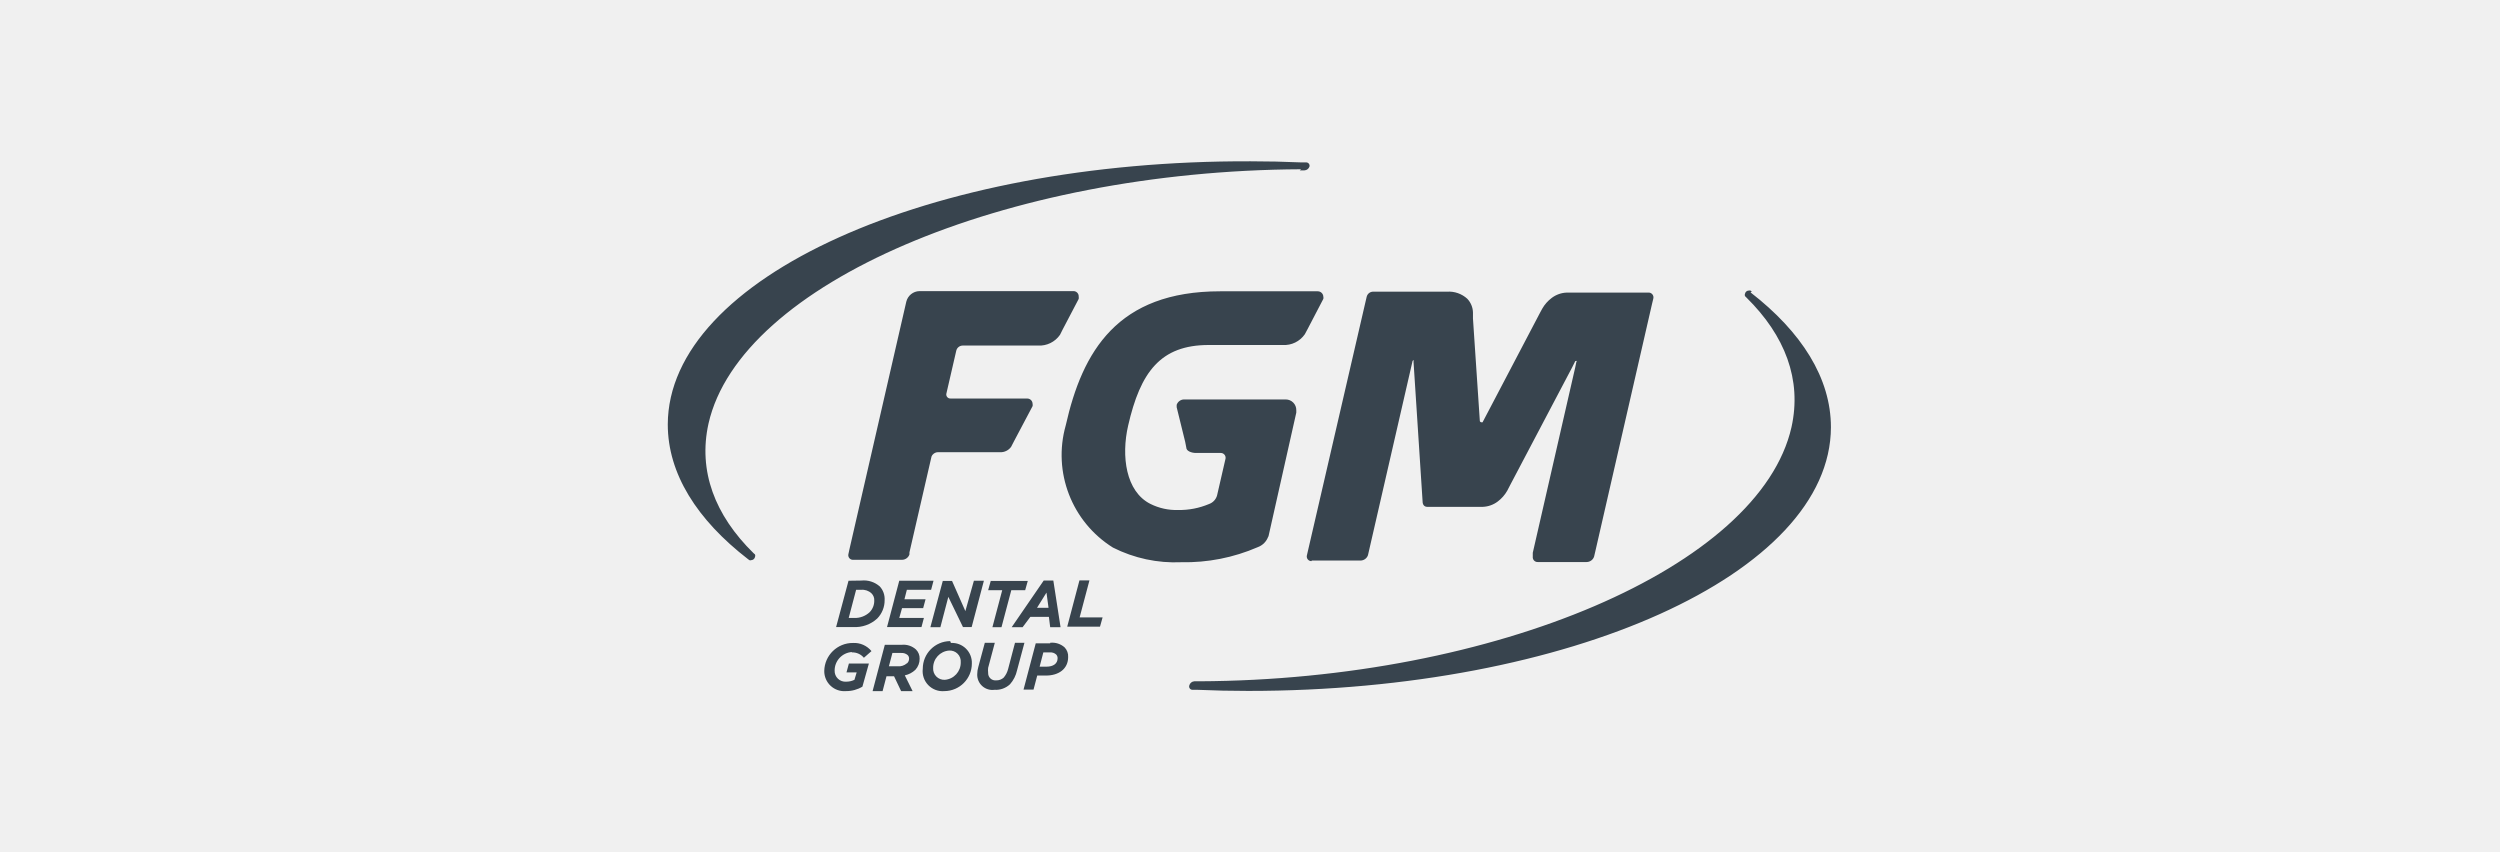
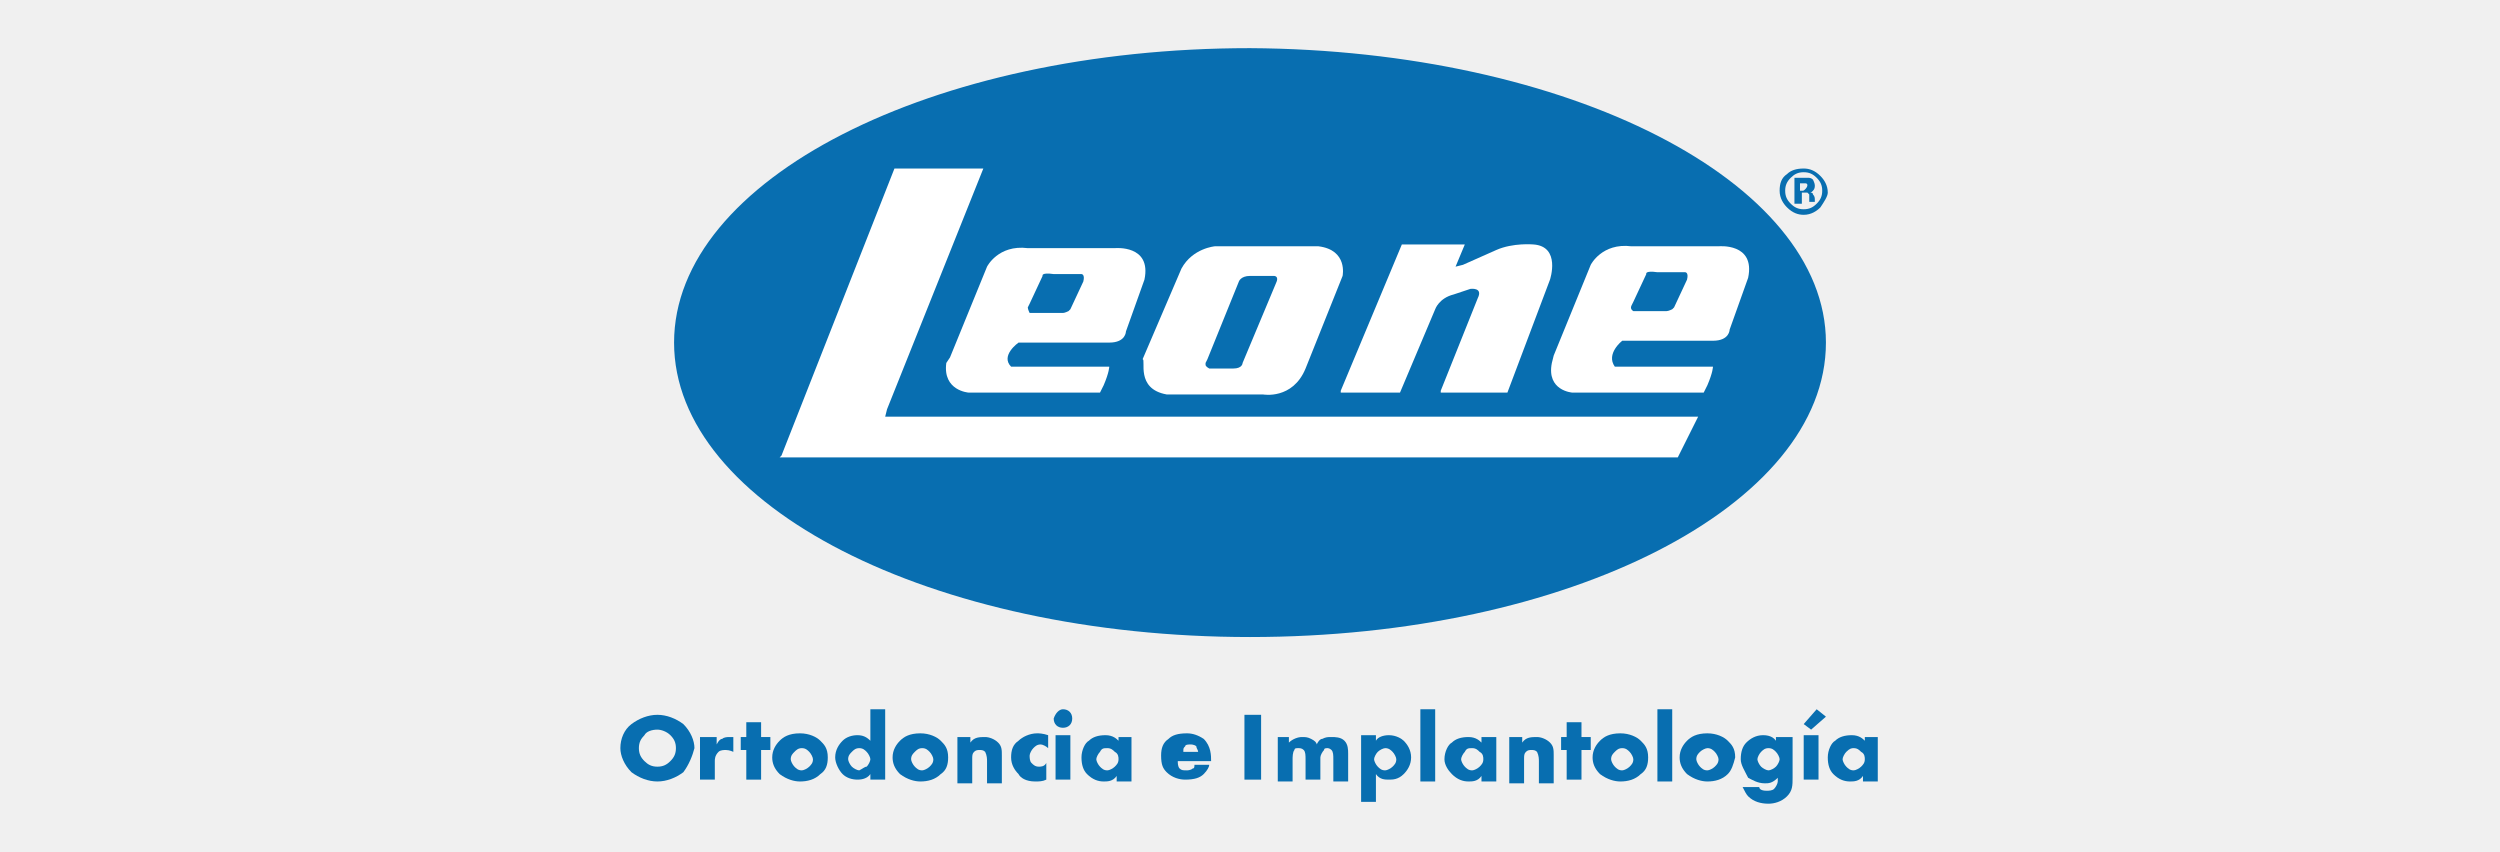
- <svg xmlns="http://www.w3.org/2000/svg" id="Capa_1" data-name="Capa 1" viewBox="0 0 135 46">
-   <defs>
-     <style>.cls-1{fill:#38444e;}</style>
-   </defs>
-   <path class="cls-1" d="M56.51,36h-.37l.2-.77h.35a.45.45,0,0,1,.34.11.28.28,0,0,1,.08.21c0,.29-.24.45-.6.45m.2-1.26h-.78l-.66,2.5h.54l.2-.76h.47c.68,0,1.2-.35,1.2-1a.69.69,0,0,0-.19-.52,1,1,0,0,0-.78-.25m-1.9,0-.37,1.41a1.15,1.15,0,0,1-.24.47.58.58,0,0,1-.41.15.39.39,0,0,1-.43-.41,1.1,1.1,0,0,1,0-.27l.36-1.35h-.54l-.35,1.3a1.44,1.44,0,0,0-.06.4.82.82,0,0,0,.93.84,1.12,1.12,0,0,0,.84-.3,1.66,1.66,0,0,0,.38-.75l.4-1.49Zm-3.79,2a.6.6,0,0,1-.63-.64.93.93,0,0,1,.86-.94.59.59,0,0,1,.63.64.93.93,0,0,1-.86.94m.29-2.09a1.49,1.49,0,0,0-1.48,1.49A1.08,1.08,0,0,0,51,37.32a1.49,1.49,0,0,0,1.48-1.49,1.07,1.07,0,0,0-1.13-1.11m-2.38,1.1a.66.66,0,0,1-.49.16H48l.19-.72h.46a.5.5,0,0,1,.36.11.26.26,0,0,1,.08.2.33.33,0,0,1-.11.25m-.3-1h-.9l-.66,2.5h.54l.21-.8h.41l.38.8h.62l-.42-.85a1.2,1.2,0,0,0,.57-.3.87.87,0,0,0,.23-.6.67.67,0,0,0-.2-.5,1,1,0,0,0-.78-.25M46,35.23a.8.8,0,0,1,.65.29l.41-.36a1.21,1.21,0,0,0-1-.44,1.54,1.54,0,0,0-1.55,1.51,1.08,1.08,0,0,0,1.17,1.09,1.7,1.7,0,0,0,.89-.24l.35-1.25H45.84l-.13.48h.55l-.12.4a1,1,0,0,1-.44.1.58.58,0,0,1-.63-.6,1,1,0,0,1,.93-1m12.83-3.87h-.54l-.66,2.5H59.4l.14-.5H58.3ZM56.51,32l.11.82H56Zm-.87,1.31h1l.07.56h.56l-.39-2.52h-.52l-1.73,2.52h.59Zm-1.56.56.53-2h.75l.14-.5h-2l-.14.5h.76l-.53,2Zm-2.67-2.5h-.5l-.67,2.5h.54l.43-1.64L52,33.86h.47l.66-2.5h-.54L52.13,33Zm-2.85,2,.15-.53h1.14l.13-.48H48.84l.13-.51h1.31l.13-.49H48.56l-.66,2.5h1.86l.13-.49Zm-1.35-.94a.88.88,0,0,1-.25.63,1.16,1.16,0,0,1-.82.31h-.31l.4-1.52h.27a.72.72,0,0,1,.56.19.5.5,0,0,1,.15.39m-1.39-1.07-.67,2.5h.92a1.76,1.76,0,0,0,1.3-.46,1.4,1.4,0,0,0,.4-1,1,1,0,0,0-.26-.73,1.3,1.3,0,0,0-1-.32ZM64,24.18h0ZM68.49,29,70,22.28a.53.53,0,0,0,0-.13.57.57,0,0,0-.57-.58H63.92a.43.43,0,0,0-.38.29.62.62,0,0,0,0,.13L64,23.86l.06.31c0,.19.29.29.52.29h1.34a.26.26,0,0,1,.26.3h0l-.46,2a.69.69,0,0,1-.44.46,4.09,4.09,0,0,1-1.66.32,3.12,3.12,0,0,1-1.5-.33c-1.33-.67-1.58-2.58-1.2-4.23.66-2.88,1.74-4.35,4.35-4.35h4a1.35,1.35,0,0,0,1.19-.58l.15-.28.85-1.63a.24.24,0,0,0,0-.12.3.3,0,0,0-.3-.29H65.89c-5.55,0-7.44,3.24-8.34,7.24a5.89,5.89,0,0,0,2.55,6.6,7.44,7.44,0,0,0,3.69.79,9.85,9.85,0,0,0,4.12-.81.94.94,0,0,0,.58-.59m2.34,1.31h2.64a.43.43,0,0,0,.4-.29l2.4-10.45s0-.07.06-.07,0,0,0,.07l.49,7.55c0,.17.09.29.25.29h3a1.43,1.43,0,0,0,.81-.29,1.91,1.91,0,0,0,.51-.58l.15-.29,3.36-6.38.14-.28v0s0-.06.08-.06,0,0,0,.07l-.06.29-2.29,10,0,.21a.26.26,0,0,0,.27.29h2.64a.43.43,0,0,0,.4-.29l.07-.3,3.06-13.35.07-.29A.26.26,0,0,0,89,15.8H84.6a1.43,1.43,0,0,0-.81.29,1.91,1.91,0,0,0-.51.58l-.13.24-3.09,5.89a.07.07,0,0,1-.07,0,.08.08,0,0,1-.08-.08l-.37-5.52,0-.32a1.11,1.11,0,0,0-.31-.75,1.48,1.48,0,0,0-1.09-.38h-4a.36.36,0,0,0-.34.28l-.07.3L70.57,30a.25.25,0,0,0,.26.3M70.19,9.2h.25A.3.3,0,0,0,70.71,9a.18.18,0,0,0-.17-.23h-.28q-1.35-.06-2.73-.06C50.17,8.65,36.08,15,36.06,22.92c0,2.66,1.58,5.15,4.34,7.28l.07.05a.11.11,0,0,0,.09,0,.22.22,0,0,0,.21-.17.17.17,0,0,0,0-.14l-.08-.07c-2.09-2.05-3-4.44-2.43-7,1.71-7.55,16-13.65,32-13.73M54.6,24.14h0Zm3.65-8a.51.51,0,0,0,0-.13.28.28,0,0,0-.29-.29H49.65a.75.75,0,0,0-.71.57L45.87,29.66l-.06.28a.25.25,0,0,0,.26.29h2.64a.43.43,0,0,0,.4-.29l0-.11,1.19-5.17a.37.37,0,0,1,.34-.24H54a.7.7,0,0,0,.6-.29l.16-.31,1-1.89a.27.27,0,0,0,0-.12.29.29,0,0,0-.29-.29H51.33a.22.22,0,0,1-.22-.29v0l.53-2.3a.36.36,0,0,1,.34-.27h4.07a1.35,1.35,0,0,0,1.19-.58l.14-.28Zm36.35-.4a.18.18,0,0,1-.07-.05.24.24,0,0,0-.09,0,.21.21,0,0,0-.21.17.15.15,0,0,0,0,.13l.08.08c2.08,2.05,3,4.43,2.43,7-1.71,7.54-16,13.65-32,13.72h-.25a.3.3,0,0,0-.27.23.18.18,0,0,0,.17.23h.28q1.35.06,2.73.06c17.36,0,31.45-6.33,31.47-14.24,0-2.65-1.58-5.14-4.34-7.28" />
+ <svg xmlns="http://www.w3.org/2000/svg" version="1.1" id="Capa_1" x="0px" y="0px" viewBox="0 0 135 46" style="enable-background:new 0 0 135 46;" xml:space="preserve">
+   <style type="text/css">
+ 	.st0{fill:#38444E;}
+ 	.st1{fill:#E64860;}
+ 	.st2{fill:#808791;}
+ 	.st3{clip-path:url(#SVGID_00000003817217756874983800000002833671928788905661_);fill:#E64860;}
+ 	.st4{fill:none;stroke:#E64860;stroke-width:0.629;stroke-miterlimit:10;}
+ 	.st5{fill:#194374;}
+ 	.st6{fill:#00659B;}
+ 	.st7{fill:#DC0D6E;}
+ 	.st8{fill:#004D80;}
+ 	.st9{fill:#7EA9D6;}
+ 	.st10{fill:#B6D4EF;}
+ 	.st11{fill:#058DC7;}
+ 	.st12{fill:#00559F;}
+ 	.st13{fill:#134A83;}
+ 	.st14{fill:#B51975;}
+ 	.st15{fill:#2497D0;}
+ 	.st16{fill:#D80F3B;}
+ 	.st17{fill:#9BC338;}
+ 	.st18{fill:#008541;}
+ 	.st19{fill:#9DC438;}
+ 	
+ 		.st20{clip-path:url(#SVGID_00000160190539410785888530000004856776715464179893_);fill:url(#SVGID_00000054982826921780089740000007337917082718026401_);}
+ 	
+ 		.st21{clip-path:url(#SVGID_00000027575362556893677790000011836715788750408846_);fill:url(#SVGID_00000056406672523182131100000002692668566783786408_);}
+ 	
+ 		.st22{clip-path:url(#SVGID_00000145746872395805588890000015727138486409797797_);fill:url(#SVGID_00000057845177177511310180000008310455716460070272_);}
+ 	.st23{fill:#F9BE12;}
+ 	.st24{clip-path:url(#SVGID_00000039837897683659771100000011875990935520543144_);}
+ 	.st25{clip-path:url(#SVGID_00000117645109474100049690000005963562067095934341_);}
+ 	.st26{clip-path:url(#SVGID_00000074435334470893978580000007281464449484581298_);}
+ 	.st27{clip-path:url(#SVGID_00000041273450347435171210000014311417550193632156_);}
+ 	.st28{clip-path:url(#SVGID_00000076602014270973269800000015820522676655386275_);}
+ 	.st29{clip-path:url(#SVGID_00000066514393185620517300000006031697538550134966_);}
+ 	.st30{clip-path:url(#SVGID_00000101821520871627525030000018255657267647614143_);}
+ 	.st31{clip-path:url(#SVGID_00000043425370637437982990000013022410865931581324_);}
+ 	.st32{clip-path:url(#SVGID_00000088097755214772573980000004118921719224086201_);}
+ 	
+ 		.st33{clip-path:url(#SVGID_00000116918756653978244710000012339985565540596368_);fill:url(#SVGID_00000080906910718160802320000013852488637974452869_);}
+ 	.st34{clip-path:url(#SVGID_00000155847666468952237950000008212291085304886194_);}
+ 	.st35{clip-path:url(#SVGID_00000094600379763165836110000010063642962072424635_);}
+ 	.st36{clip-path:url(#SVGID_00000040545250493115260180000017749370031010365841_);}
+ 	.st37{clip-path:url(#SVGID_00000112609868583350039290000007974819609761143942_);}
+ 	.st38{clip-path:url(#SVGID_00000171680212964802903280000010772476723524325548_);}
+ 	.st39{clip-path:url(#SVGID_00000149347209387539674250000000116800886578720141_);}
+ 	.st40{fill:#009BDA;}
+ 	.st41{fill:#CE1620;}
+ 	.st42{fill:#171915;}
+ 	.st43{fill:#E30750;}
+ 	.st44{fill:#5775B5;}
+ 	.st45{fill:none;stroke:#5775B5;stroke-width:0.58;}
+ 	.st46{fill:#5A595C;}
+ 	.st47{fill:#FFFFFF;}
+ 	.st48{fill:#364F8F;}
+ 	.st49{fill:none;stroke:#364F8F;stroke-width:0.387;}
+ 	.st50{fill:none;stroke:#364F8F;stroke-width:1.335;stroke-linecap:round;}
+ 	.st51{fill:#656362;}
+ 	.st52{fill:#C8D44A;}
+ 	.st53{fill:#E42E38;}
+ 	.st54{fill:none;stroke:#FFFFFF;stroke-width:0.452;stroke-miterlimit:10;}
+ 	.st55{fill:#51B054;}
+ 	.st56{fill:#0079BB;}
+ 	.st57{fill:#086EB0;}
+ 	.st58{fill:#99A4AB;}
+ 	.st59{fill:#B2A7A5;}
+ 	.st60{fill:#931340;}
+ 	.st61{fill:#DFDCD9;}
+ 	.st62{fill:#27A1D7;}
+ 	.st63{fill:none;stroke:#000000;stroke-width:0.149;stroke-linejoin:bevel;stroke-miterlimit:22.926;}
+ 	.st64{fill:none;stroke:#000000;stroke-width:0.159;stroke-miterlimit:22.926;}
+ 	.st65{fill:#EA3D36;stroke:#ED1C24;stroke-width:0.142;stroke-linejoin:round;}
+ 	.st66{fill:#EA3D36;}
+ </style>
+   <g>
+     <path class="st57" d="M98.6,18.5c0,8.8-13.9,15.9-31.1,15.9c-17.2,0-31.1-7.1-31.1-15.9c0-8.8,13.9-15.9,31.1-15.9   C84.7,2.7,98.6,9.8,98.6,18.5" />
+     <polygon class="st47" points="55.1,24.7 90.6,24.7 91.7,22.5 91.4,22.5 76.2,22.5 47.8,22.5 47.9,22.1 53.1,9.1 48.3,9.1    42.2,24.6 42.1,24.7 43.1,24.7  " />
+     <path class="st47" d="M72.4,21.2l3.2,0l1.9-4.5c0,0,0.2-0.6,1-0.8l0.9-0.3c0,0,0.7-0.1,0.4,0.5l-2,5v0.1h3.6l2.3-6.1   c0,0,0.6-1.8-0.9-1.9c0,0-1.1-0.1-2,0.3l-1.8,0.8l-0.4,0.1l0.5-1.2h-3.4l-3.3,7.9H72.4z" />
+     <path class="st47" d="M55.5,16.6l0.1-0.2l0.7-1.5c0,0-0.1-0.2,0.6-0.1h1.3h0.2c0,0,0.2,0,0.1,0.4l-0.7,1.5l-0.1,0.1   c0,0-0.2,0.1-0.3,0.1h-1.7h-0.1C55.6,16.9,55.5,16.7,55.5,16.6 M51.1,19.6c-0.2,1.5,1.2,1.6,1.2,1.6l7.1,0l0.2-0.4   c0.3-0.7,0.3-1,0.3-1h-0.5h-4.8C54,19.2,55,18.5,55,18.5h4.9c0.9,0,0.9-0.6,0.9-0.6l1-2.8c0.4-1.9-1.6-1.7-1.6-1.7h-4.7   c-1.6-0.2-2.2,1-2.2,1l-2,4.9L51.1,19.6z" />
+     <path class="st47" d="M65.2,19.4l1.7-4.2c0,0,0.1-0.3,0.6-0.3h1.1h0.2c0,0,0.3,0,0.1,0.4l-1.8,4.3c0,0,0,0.3-0.5,0.3h-1.3   c0,0-0.2-0.1-0.2-0.2l0-0.1L65.2,19.4z M63,21.3h1h4.2c0,0,1.6,0.3,2.3-1.4l2-5c0,0,0.3-1.4-1.3-1.6h-5.6c0,0-1.2,0.1-1.8,1.2   l-2.1,4.9C61.9,19.4,61.3,21,63,21.3" />
+     <path class="st47" d="M88.1,16.5l0.1-0.2l0.7-1.5c0,0-0.1-0.2,0.6-0.1h1.3H91c0,0,0.2,0,0.1,0.4l-0.7,1.5l-0.1,0.1   c0,0-0.2,0.1-0.3,0.1h-1.7h-0.1C88.2,16.8,88,16.7,88.1,16.5 M84.9,21.2l7.1,0l0.2-0.4c0.3-0.7,0.3-1,0.3-1H92h-4.8   c-0.5-0.7,0.4-1.4,0.4-1.4h4.9c0.9,0,0.9-0.6,0.9-0.6l1-2.8c0.4-1.9-1.6-1.7-1.6-1.7h-4.7c-1.6-0.2-2.2,1-2.2,1l-2,4.9l-0.1,0.4   C83.5,21.1,84.9,21.2,84.9,21.2" />
+     <path class="st57" d="M34.8,39.7c-0.2,0.2-0.3,0.4-0.3,0.7c0,0.3,0.1,0.5,0.3,0.7c0.2,0.2,0.4,0.3,0.7,0.3c0.3,0,0.5-0.1,0.7-0.3   c0.2-0.2,0.3-0.4,0.3-0.7c0-0.3-0.1-0.5-0.3-0.7c-0.2-0.2-0.5-0.3-0.7-0.3C35.2,39.4,34.9,39.5,34.8,39.7 M36.9,41.7   c-0.4,0.3-0.9,0.5-1.4,0.5c-0.5,0-1-0.2-1.4-0.5c-0.4-0.4-0.6-0.9-0.6-1.3c0-0.5,0.2-1,0.6-1.3c0.4-0.3,0.9-0.5,1.4-0.5   c0.5,0,1,0.2,1.4,0.5c0.4,0.4,0.6,0.9,0.6,1.3C37.4,40.8,37.2,41.3,36.9,41.7" />
+     <path class="st57" d="M37.9,39.8h0.8v0.4c0.1-0.2,0.2-0.3,0.3-0.3c0.1-0.1,0.3-0.1,0.4-0.1c0,0,0.1,0,0.2,0v0.8   c0,0-0.2-0.1-0.4-0.1c-0.1,0-0.3,0-0.4,0.1c-0.2,0.2-0.2,0.4-0.2,0.5v1h-0.8V39.8z" />
+     <polygon class="st57" points="41.1,40.5 41.1,42.1 40.3,42.1 40.3,40.5 40,40.5 40,39.8 40.3,39.8 40.3,39 41.1,39 41.1,39.8    41.6,39.8 41.6,40.5  " />
+     <path class="st57" d="M42.9,40.6c-0.1,0.1-0.2,0.2-0.2,0.4c0,0.1,0.1,0.3,0.2,0.4c0.1,0.1,0.2,0.2,0.4,0.2c0.1,0,0.3-0.1,0.4-0.2   c0.1-0.1,0.2-0.2,0.2-0.4c0-0.1-0.1-0.3-0.2-0.4c-0.1-0.1-0.2-0.2-0.4-0.2C43.1,40.4,43,40.5,42.9,40.6 M44.3,41.8   c-0.3,0.3-0.7,0.4-1.1,0.4c-0.3,0-0.7-0.1-1.1-0.4c-0.3-0.3-0.4-0.6-0.4-0.9c0-0.4,0.2-0.7,0.4-0.9c0.2-0.2,0.5-0.4,1.1-0.4   c0.5,0,0.9,0.2,1.1,0.4c0.2,0.2,0.4,0.4,0.4,0.9C44.7,41.3,44.6,41.6,44.3,41.8" />
+     <path class="st57" d="M46.8,41.4c0.1-0.1,0.2-0.3,0.2-0.4c0-0.1-0.1-0.3-0.2-0.4c-0.1-0.1-0.2-0.2-0.4-0.2c-0.2,0-0.3,0.1-0.4,0.2   c-0.1,0.1-0.2,0.2-0.2,0.4c0,0.1,0.1,0.3,0.2,0.4c0.1,0.1,0.3,0.2,0.4,0.2C46.6,41.5,46.7,41.4,46.8,41.4 M47.8,42.1H47v-0.3   c-0.2,0.3-0.6,0.3-0.7,0.3c-0.3,0-0.6-0.1-0.8-0.3c-0.2-0.2-0.4-0.6-0.4-0.9c0-0.4,0.2-0.7,0.4-0.9c0.2-0.2,0.5-0.3,0.8-0.3   c0.3,0,0.5,0.1,0.7,0.3v-1.7h0.8V42.1z" />
+     <path class="st57" d="M49.4,40.6c-0.1,0.1-0.2,0.2-0.2,0.4c0,0.1,0.1,0.3,0.2,0.4c0.1,0.1,0.2,0.2,0.4,0.2c0.1,0,0.3-0.1,0.4-0.2   c0.1-0.1,0.2-0.2,0.2-0.4c0-0.1-0.1-0.3-0.2-0.4c-0.1-0.1-0.2-0.2-0.4-0.2C49.6,40.4,49.5,40.5,49.4,40.6 M50.8,41.8   c-0.3,0.3-0.7,0.4-1.1,0.4c-0.3,0-0.7-0.1-1.1-0.4c-0.3-0.3-0.4-0.6-0.4-0.9c0-0.4,0.2-0.7,0.4-0.9c0.2-0.2,0.5-0.4,1.1-0.4   c0.5,0,0.9,0.2,1.1,0.4c0.2,0.2,0.4,0.4,0.4,0.9C51.2,41.3,51.1,41.6,50.8,41.8" />
+     <path class="st57" d="M51.6,39.8h0.8v0.3c0.2-0.3,0.5-0.3,0.8-0.3c0.2,0,0.5,0.1,0.7,0.3c0.2,0.2,0.2,0.4,0.2,0.7v1.5h-0.8v-1.2   c0-0.1,0-0.3-0.1-0.5c-0.1-0.1-0.2-0.1-0.3-0.1c-0.1,0-0.2,0-0.3,0.1c-0.1,0.1-0.1,0.2-0.1,0.4v1.3h-0.8V39.8z" />
+     <path class="st57" d="M56.5,42.1c-0.2,0.1-0.4,0.1-0.6,0.1c-0.5,0-0.8-0.2-0.9-0.4c-0.2-0.2-0.4-0.5-0.4-0.9s0.1-0.7,0.4-0.9   c0.2-0.2,0.6-0.4,1-0.4c0.1,0,0.3,0,0.6,0.1v0.7c-0.1-0.1-0.3-0.2-0.4-0.2c-0.2,0-0.3,0.1-0.4,0.2c-0.1,0.1-0.2,0.3-0.2,0.4   c0,0.1,0,0.3,0.1,0.4c0.1,0.1,0.2,0.2,0.4,0.2c0.1,0,0.3,0,0.4-0.2V42.1z" />
+     <path class="st57" d="M57.9,42.1H57v-2.4h0.8V42.1z M57.4,38.3c0.3,0,0.5,0.2,0.5,0.5c0,0.3-0.2,0.5-0.5,0.5   c-0.3,0-0.5-0.2-0.5-0.5C57,38.5,57.2,38.3,57.4,38.3" />
+     <path class="st57" d="M59.4,40.6c-0.1,0.1-0.2,0.3-0.2,0.4c0,0.1,0.1,0.3,0.2,0.4c0.1,0.1,0.2,0.2,0.4,0.2c0.1,0,0.3-0.1,0.4-0.2   c0.1-0.1,0.2-0.2,0.2-0.4c0-0.1,0-0.3-0.2-0.4c-0.1-0.1-0.2-0.2-0.4-0.2C59.6,40.4,59.5,40.4,59.4,40.6 M60.3,39.8h0.8v2.4h-0.8   v-0.3c-0.2,0.3-0.5,0.3-0.7,0.3c-0.3,0-0.6-0.1-0.9-0.4c-0.2-0.2-0.3-0.5-0.3-0.9c0-0.4,0.2-0.8,0.4-0.9c0.2-0.2,0.5-0.3,0.9-0.3   c0.4,0,0.6,0.2,0.7,0.3V39.8z" />
+     <path class="st57" d="M64.7,40.6c0-0.1-0.1-0.2-0.1-0.3c-0.1-0.1-0.3-0.1-0.3-0.1c-0.1,0-0.3,0-0.3,0.1c-0.1,0.1-0.1,0.1-0.1,0.3   H64.7z M65.4,41.1h-1.8c0,0.1,0,0.3,0.1,0.4c0.1,0.1,0.2,0.1,0.4,0.1c0,0,0.2,0,0.3-0.1c0.1,0,0.1-0.1,0.1-0.2h0.8   c0,0.1-0.1,0.3-0.3,0.5c-0.2,0.2-0.5,0.3-1,0.3c-0.3,0-0.7-0.1-1-0.4c-0.2-0.2-0.3-0.4-0.3-0.9c0-0.4,0.1-0.7,0.4-0.9   c0.2-0.2,0.5-0.3,1-0.3c0.3,0,0.6,0.1,0.9,0.3C65.4,40.3,65.4,40.8,65.4,41.1L65.4,41.1z" />
+     <rect x="67.2" y="38.6" class="st57" width="0.9" height="3.5" />
+     <path class="st57" d="M68.8,39.8h0.8v0.3c0.2-0.2,0.5-0.3,0.7-0.3c0.2,0,0.3,0,0.5,0.1c0.2,0.1,0.3,0.2,0.3,0.3   c0.1-0.2,0.2-0.3,0.3-0.3c0.2-0.1,0.3-0.1,0.5-0.1c0.2,0,0.5,0,0.7,0.2c0.2,0.2,0.2,0.5,0.2,0.7v1.5H72V41c0-0.2,0-0.4-0.1-0.5   c0,0-0.1-0.1-0.2-0.1c-0.1,0-0.2,0-0.2,0.1c-0.1,0.1-0.2,0.3-0.2,0.4v1.2h-0.8V41c0-0.2,0-0.4-0.1-0.5c-0.1-0.1-0.2-0.1-0.3-0.1   c-0.1,0-0.2,0-0.2,0.1c-0.1,0.1-0.1,0.4-0.1,0.5v1.2h-0.8V39.8z" />
+     <path class="st57" d="M74.4,40.6c-0.1,0.1-0.2,0.3-0.2,0.4c0,0.1,0.1,0.3,0.2,0.4c0.1,0.1,0.2,0.2,0.4,0.2c0.1,0,0.3-0.1,0.4-0.2   c0.1-0.1,0.2-0.2,0.2-0.4c0-0.1-0.1-0.3-0.2-0.4c-0.1-0.1-0.2-0.2-0.4-0.2C74.7,40.4,74.5,40.5,74.4,40.6 M74.3,43.3h-0.8v-3.6h0.8   V40c0.1-0.2,0.4-0.3,0.7-0.3c0.4,0,0.7,0.2,0.8,0.3c0.2,0.2,0.4,0.5,0.4,0.9c0,0.4-0.2,0.7-0.4,0.9c-0.3,0.3-0.6,0.3-0.8,0.3   c-0.2,0-0.5,0-0.7-0.3V43.3z" />
+     <rect x="76.7" y="38.3" class="st57" width="0.8" height="3.9" />
+     <path class="st57" d="M79.1,40.6c-0.1,0.1-0.2,0.3-0.2,0.4c0,0.1,0.1,0.3,0.2,0.4c0.1,0.1,0.2,0.2,0.4,0.2c0.1,0,0.3-0.1,0.4-0.2   c0.1-0.1,0.2-0.2,0.2-0.4c0-0.1,0-0.3-0.2-0.4c-0.1-0.1-0.2-0.2-0.4-0.2C79.3,40.4,79.2,40.4,79.1,40.6 M80,39.8h0.8v2.4H80v-0.3   c-0.2,0.3-0.5,0.3-0.7,0.3c-0.3,0-0.6-0.1-0.9-0.4C78.2,41.6,78,41.3,78,41c0-0.4,0.2-0.8,0.4-0.9c0.2-0.2,0.5-0.3,0.9-0.3   c0.4,0,0.6,0.2,0.7,0.3V39.8z" />
+     <path class="st57" d="M81.4,39.8h0.8v0.3c0.2-0.3,0.5-0.3,0.8-0.3c0.2,0,0.5,0.1,0.7,0.3c0.2,0.2,0.2,0.4,0.2,0.7v1.5h-0.8v-1.2   c0-0.1,0-0.3-0.1-0.5c-0.1-0.1-0.2-0.1-0.3-0.1c-0.1,0-0.2,0-0.3,0.1c-0.1,0.1-0.1,0.2-0.1,0.4v1.3h-0.8V39.8z" />
+     <polygon class="st57" points="85.4,40.5 85.4,42.1 84.6,42.1 84.6,40.5 84.3,40.5 84.3,39.8 84.6,39.8 84.6,39 85.4,39 85.4,39.8    85.9,39.8 85.9,40.5  " />
+     <path class="st57" d="M87.2,40.6C87.1,40.7,87,40.8,87,41c0,0.1,0.1,0.3,0.2,0.4c0.1,0.1,0.2,0.2,0.4,0.2c0.1,0,0.3-0.1,0.4-0.2   c0.1-0.1,0.2-0.2,0.2-0.4c0-0.1-0.1-0.3-0.2-0.4c-0.1-0.1-0.2-0.2-0.4-0.2C87.4,40.4,87.3,40.5,87.2,40.6 M88.6,41.8   c-0.3,0.3-0.7,0.4-1.1,0.4c-0.3,0-0.7-0.1-1.1-0.4c-0.3-0.3-0.4-0.6-0.4-0.9c0-0.4,0.2-0.7,0.4-0.9c0.2-0.2,0.5-0.4,1.1-0.4   c0.5,0,0.9,0.2,1.1,0.4c0.2,0.2,0.4,0.4,0.4,0.9C89,41.3,88.9,41.6,88.6,41.8" />
+     <rect x="89.5" y="38.3" class="st57" width="0.8" height="3.9" />
+     <path class="st57" d="M91.8,40.6c-0.1,0.1-0.2,0.2-0.2,0.4c0,0.1,0.1,0.3,0.2,0.4c0.1,0.1,0.2,0.2,0.4,0.2c0.1,0,0.3-0.1,0.4-0.2   c0.1-0.1,0.2-0.2,0.2-0.4c0-0.1-0.1-0.3-0.2-0.4c-0.1-0.1-0.2-0.2-0.4-0.2C92.1,40.4,91.9,40.5,91.8,40.6 M93.3,41.8   c-0.3,0.3-0.7,0.4-1.1,0.4c-0.3,0-0.7-0.1-1.1-0.4c-0.3-0.3-0.4-0.6-0.4-0.9c0-0.4,0.2-0.7,0.4-0.9c0.2-0.2,0.5-0.4,1.1-0.4   c0.5,0,0.9,0.2,1.1,0.4c0.2,0.2,0.4,0.4,0.4,0.9C93.6,41.3,93.5,41.6,93.3,41.8" />
+     <path class="st57" d="M95.1,40.6c-0.1,0.1-0.2,0.3-0.2,0.4c0,0.1,0.1,0.3,0.2,0.4c0.1,0.1,0.3,0.2,0.4,0.2c0.1,0,0.3-0.1,0.4-0.2   c0.1-0.1,0.2-0.3,0.2-0.4c0-0.1-0.1-0.3-0.2-0.4c-0.1-0.1-0.2-0.2-0.4-0.2C95.3,40.4,95.2,40.5,95.1,40.6 M96.8,39.8V42   c0,0.4,0,0.7-0.3,1c-0.3,0.3-0.7,0.4-1,0.4c-0.4,0-0.8-0.1-1.1-0.4c-0.1-0.1-0.2-0.3-0.3-0.5H95c0,0.1,0.1,0.2,0.4,0.2   c0.1,0,0.3,0,0.4-0.1c0.1-0.1,0.2-0.3,0.2-0.4v-0.2c-0.3,0.3-0.5,0.3-0.7,0.3c-0.4,0-0.7-0.2-0.9-0.3C94.2,41.6,94,41.3,94,41   c0-0.4,0.1-0.7,0.3-0.9c0.2-0.2,0.5-0.4,0.9-0.4c0.1,0,0.5,0,0.7,0.3v-0.2H96.8z" />
+     <path class="st57" d="M98.6,38.7l-0.8,0.7l-0.4-0.3l0.7-0.8L98.6,38.7z M98.2,42.1h-0.8v-2.4h0.8V42.1z" />
+     <path class="st57" d="M99.7,40.6c-0.1,0.1-0.2,0.3-0.2,0.4c0,0.1,0.1,0.3,0.2,0.4c0.1,0.1,0.2,0.2,0.4,0.2c0.1,0,0.3-0.1,0.4-0.2   c0.1-0.1,0.2-0.2,0.2-0.4c0-0.1,0-0.3-0.2-0.4c-0.1-0.1-0.2-0.2-0.4-0.2C100,40.4,99.9,40.4,99.7,40.6 M100.6,39.8h0.8v2.4h-0.8   v-0.3c-0.2,0.3-0.5,0.3-0.7,0.3c-0.3,0-0.6-0.1-0.9-0.4c-0.2-0.2-0.3-0.5-0.3-0.9c0-0.4,0.2-0.8,0.4-0.9c0.2-0.2,0.5-0.3,0.9-0.3   c0.4,0,0.6,0.2,0.7,0.3V39.8z" />
+     <path class="st57" d="M97.5,9.9c-0.1,0-0.1,0-0.2,0h-0.1v0.4h0.1c0.1,0,0.1,0,0.2-0.1c0,0,0.1-0.1,0.1-0.2   C97.6,10,97.6,9.9,97.5,9.9 M96.9,11V9.6c0.1,0,0.2,0,0.4,0c0.2,0,0.3,0,0.3,0c0.1,0,0.2,0,0.3,0.1C97.9,9.7,98,9.9,98,10   c0,0.1,0,0.2-0.1,0.3c-0.1,0.1-0.1,0.1-0.2,0.1c0.1,0,0.2,0,0.2,0.1c0.1,0.1,0.1,0.2,0.1,0.3v0.1c0,0,0,0,0,0c0,0,0,0,0,0l0,0h-0.3   c0,0,0-0.1,0-0.2c0-0.1,0-0.1,0-0.2c0,0-0.1-0.1-0.1-0.1c0,0-0.1,0-0.1,0l-0.1,0h-0.1V11H96.9z M96.7,9.6c-0.2,0.2-0.3,0.4-0.3,0.7   c0,0.3,0.1,0.5,0.3,0.7c0.2,0.2,0.4,0.3,0.7,0.3c0.3,0,0.5-0.1,0.7-0.3c0.2-0.2,0.3-0.4,0.3-0.7c0-0.3-0.1-0.5-0.3-0.7   c-0.2-0.2-0.4-0.3-0.7-0.3C97.1,9.3,96.9,9.4,96.7,9.6 M98.3,11.2c-0.2,0.2-0.5,0.4-0.9,0.4c-0.3,0-0.6-0.1-0.9-0.4   c-0.2-0.2-0.4-0.5-0.4-0.9c0-0.4,0.1-0.7,0.4-0.9c0.2-0.2,0.5-0.3,0.9-0.3c0.3,0,0.6,0.1,0.9,0.4c0.2,0.2,0.4,0.5,0.4,0.9   C98.7,10.6,98.5,10.9,98.3,11.2" />
+   </g>
</svg>
